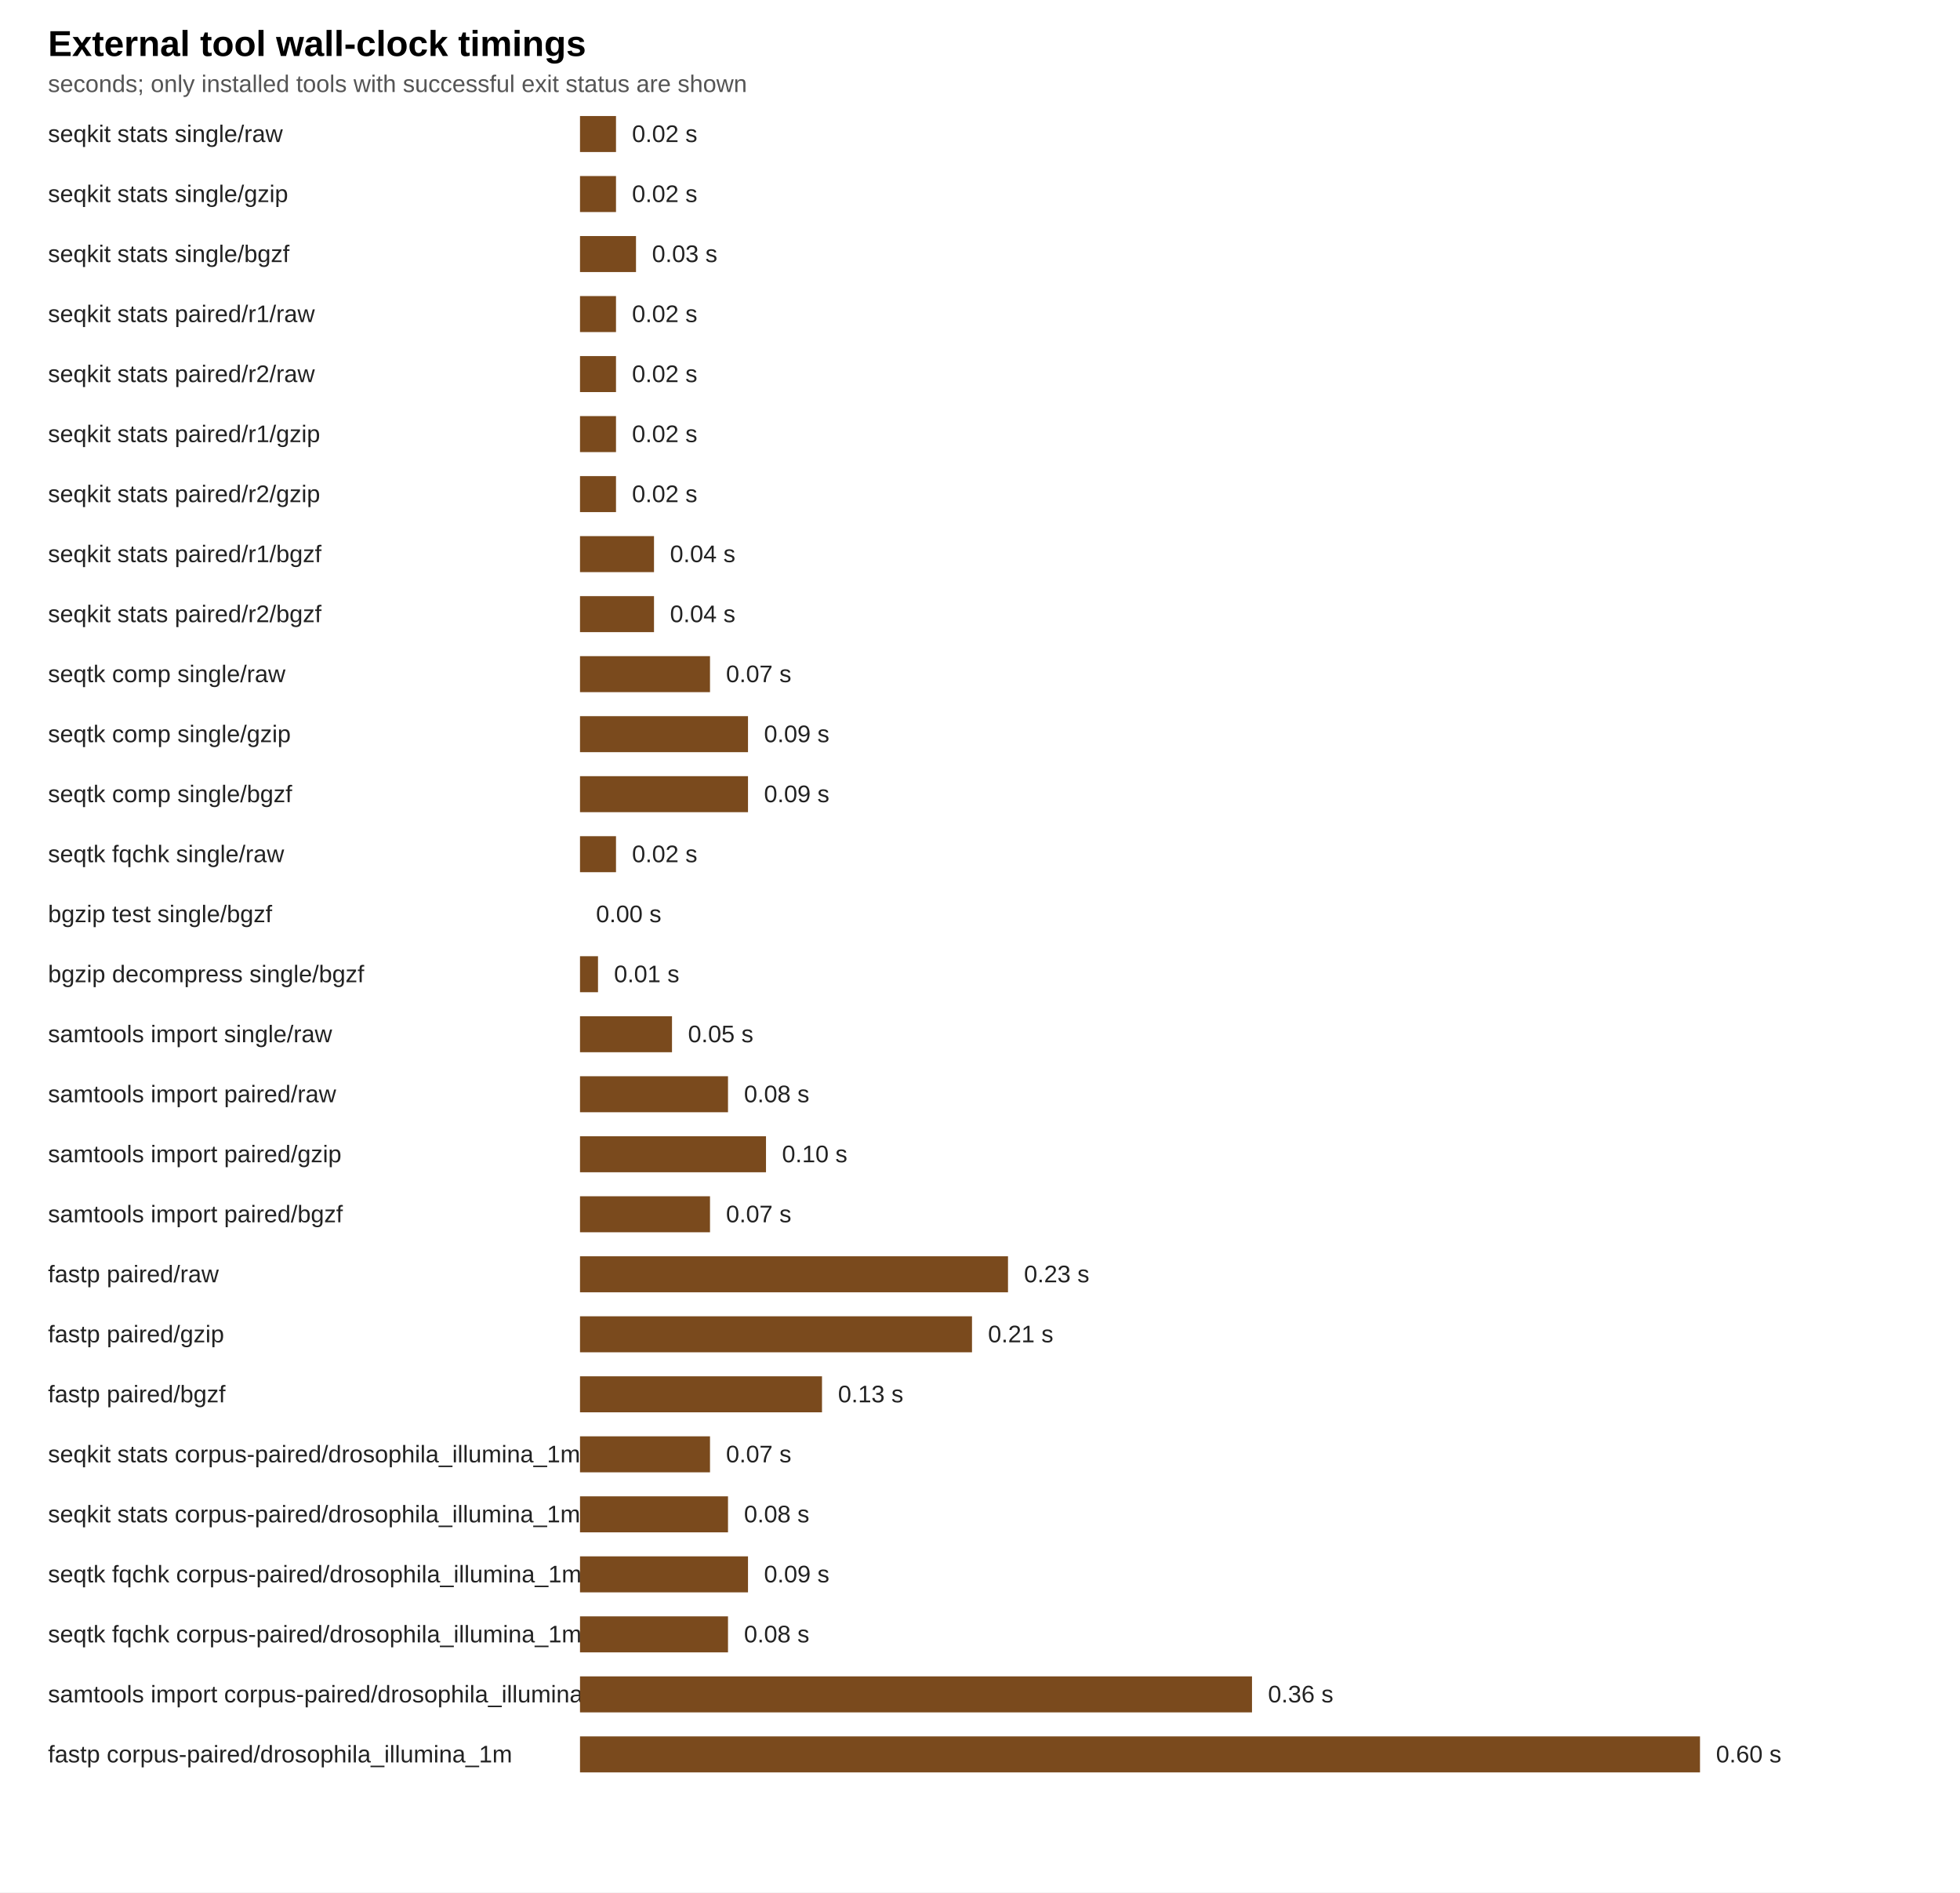
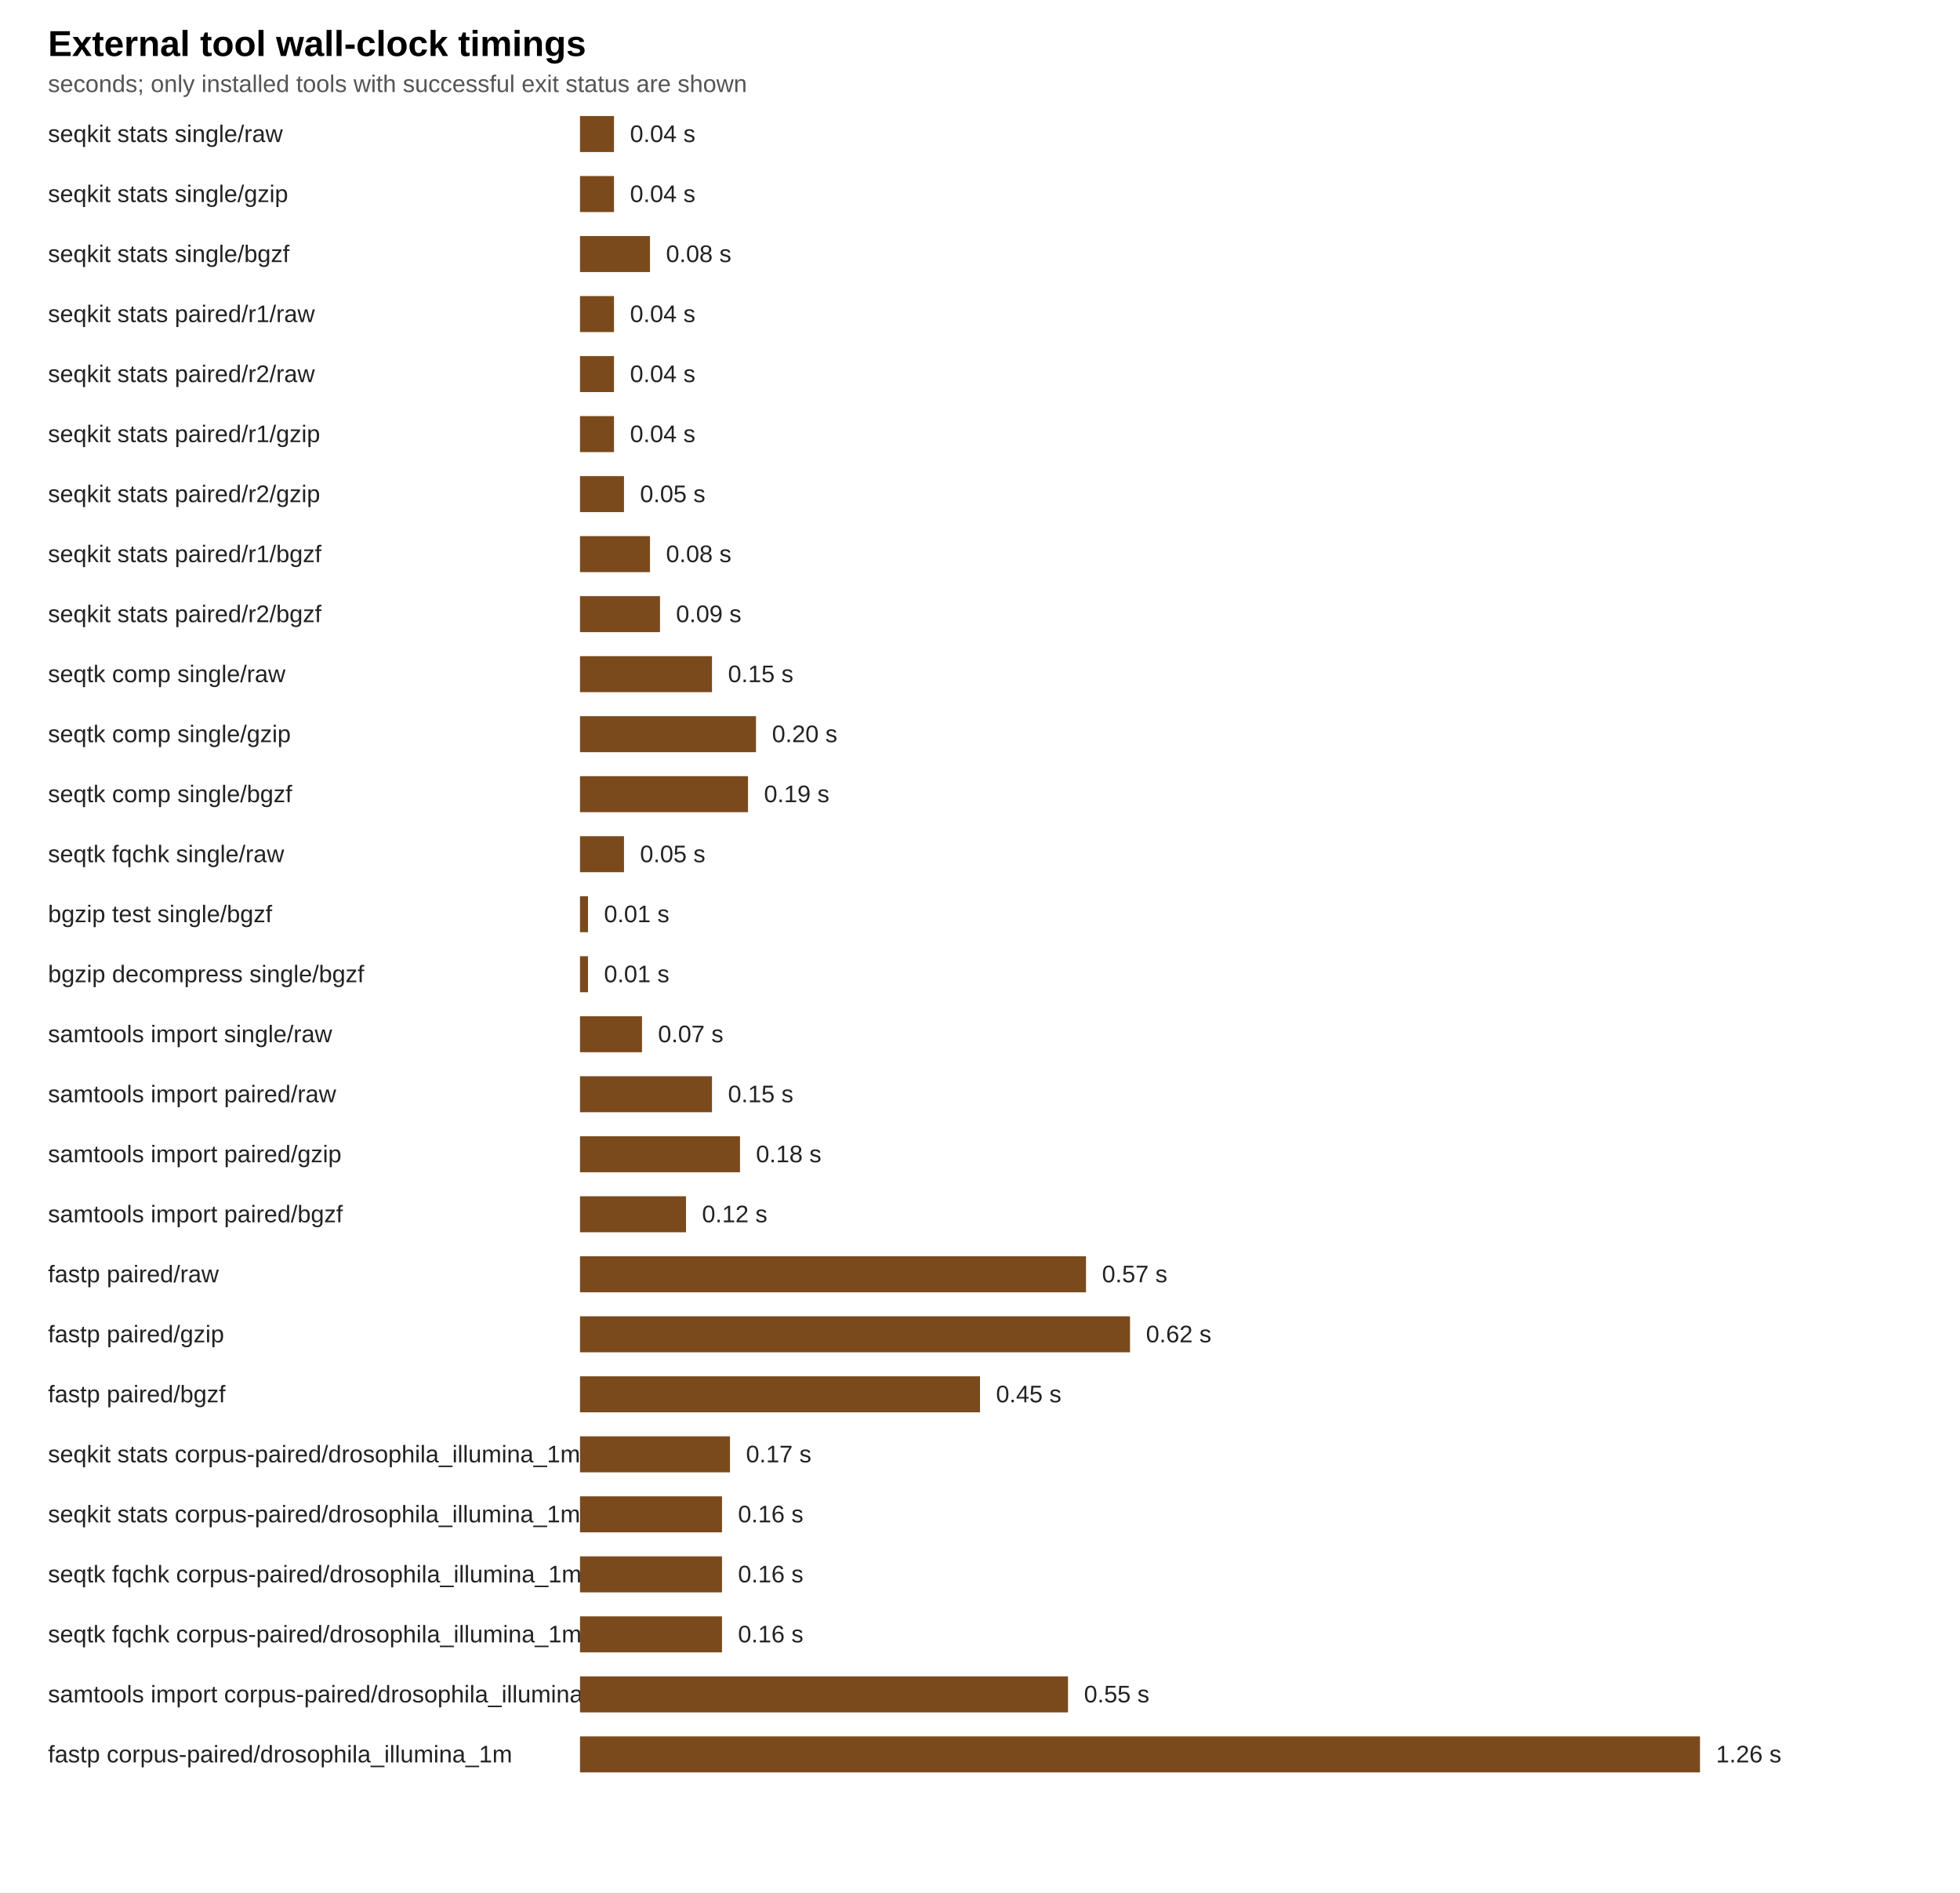
<svg xmlns="http://www.w3.org/2000/svg" width="980" height="946" viewBox="0 0 980 946">
  <rect width="100%" height="100%" fill="white" />
  <text x="24" y="28" font-family="Arial, sans-serif" font-size="18" font-weight="700">External tool wall-clock timings</text>
  <text x="24" y="46" font-family="Arial, sans-serif" font-size="12" fill="#555">seconds; only installed tools with successful exit status are shown</text>
  <text x="24" y="71" font-family="Arial, sans-serif" font-size="12" fill="#222">seqkit stats single/raw</text>
-   <rect x="290" y="58" width="18" height="18" fill="#7a4a1d" />
-   <text x="316" y="71" font-family="Arial, sans-serif" font-size="12" fill="#222">0.02 s</text>
+   <rect x="290" y="58" width="17" height="18" fill="#7a4a1d" />
+   <text x="315" y="71" font-family="Arial, sans-serif" font-size="12" fill="#222">0.04 s</text>
  <text x="24" y="101" font-family="Arial, sans-serif" font-size="12" fill="#222">seqkit stats single/gzip</text>
-   <rect x="290" y="88" width="18" height="18" fill="#7a4a1d" />
-   <text x="316" y="101" font-family="Arial, sans-serif" font-size="12" fill="#222">0.02 s</text>
+   <rect x="290" y="88" width="17" height="18" fill="#7a4a1d" />
+   <text x="315" y="101" font-family="Arial, sans-serif" font-size="12" fill="#222">0.04 s</text>
  <text x="24" y="131" font-family="Arial, sans-serif" font-size="12" fill="#222">seqkit stats single/bgzf</text>
-   <rect x="290" y="118" width="28" height="18" fill="#7a4a1d" />
-   <text x="326" y="131" font-family="Arial, sans-serif" font-size="12" fill="#222">0.03 s</text>
+   <rect x="290" y="118" width="35" height="18" fill="#7a4a1d" />
+   <text x="333" y="131" font-family="Arial, sans-serif" font-size="12" fill="#222">0.08 s</text>
  <text x="24" y="161" font-family="Arial, sans-serif" font-size="12" fill="#222">seqkit stats paired/r1/raw</text>
-   <rect x="290" y="148" width="18" height="18" fill="#7a4a1d" />
-   <text x="316" y="161" font-family="Arial, sans-serif" font-size="12" fill="#222">0.02 s</text>
+   <rect x="290" y="148" width="17" height="18" fill="#7a4a1d" />
+   <text x="315" y="161" font-family="Arial, sans-serif" font-size="12" fill="#222">0.04 s</text>
  <text x="24" y="191" font-family="Arial, sans-serif" font-size="12" fill="#222">seqkit stats paired/r2/raw</text>
-   <rect x="290" y="178" width="18" height="18" fill="#7a4a1d" />
-   <text x="316" y="191" font-family="Arial, sans-serif" font-size="12" fill="#222">0.02 s</text>
+   <rect x="290" y="178" width="17" height="18" fill="#7a4a1d" />
+   <text x="315" y="191" font-family="Arial, sans-serif" font-size="12" fill="#222">0.04 s</text>
  <text x="24" y="221" font-family="Arial, sans-serif" font-size="12" fill="#222">seqkit stats paired/r1/gzip</text>
-   <rect x="290" y="208" width="18" height="18" fill="#7a4a1d" />
-   <text x="316" y="221" font-family="Arial, sans-serif" font-size="12" fill="#222">0.02 s</text>
+   <rect x="290" y="208" width="17" height="18" fill="#7a4a1d" />
+   <text x="315" y="221" font-family="Arial, sans-serif" font-size="12" fill="#222">0.04 s</text>
  <text x="24" y="251" font-family="Arial, sans-serif" font-size="12" fill="#222">seqkit stats paired/r2/gzip</text>
-   <rect x="290" y="238" width="18" height="18" fill="#7a4a1d" />
-   <text x="316" y="251" font-family="Arial, sans-serif" font-size="12" fill="#222">0.02 s</text>
+   <rect x="290" y="238" width="22" height="18" fill="#7a4a1d" />
+   <text x="320" y="251" font-family="Arial, sans-serif" font-size="12" fill="#222">0.05 s</text>
  <text x="24" y="281" font-family="Arial, sans-serif" font-size="12" fill="#222">seqkit stats paired/r1/bgzf</text>
-   <rect x="290" y="268" width="37" height="18" fill="#7a4a1d" />
-   <text x="335" y="281" font-family="Arial, sans-serif" font-size="12" fill="#222">0.04 s</text>
+   <rect x="290" y="268" width="35" height="18" fill="#7a4a1d" />
+   <text x="333" y="281" font-family="Arial, sans-serif" font-size="12" fill="#222">0.08 s</text>
  <text x="24" y="311" font-family="Arial, sans-serif" font-size="12" fill="#222">seqkit stats paired/r2/bgzf</text>
-   <rect x="290" y="298" width="37" height="18" fill="#7a4a1d" />
-   <text x="335" y="311" font-family="Arial, sans-serif" font-size="12" fill="#222">0.04 s</text>
+   <rect x="290" y="298" width="40" height="18" fill="#7a4a1d" />
+   <text x="338" y="311" font-family="Arial, sans-serif" font-size="12" fill="#222">0.09 s</text>
  <text x="24" y="341" font-family="Arial, sans-serif" font-size="12" fill="#222">seqtk comp single/raw</text>
-   <rect x="290" y="328" width="65" height="18" fill="#7a4a1d" />
-   <text x="363" y="341" font-family="Arial, sans-serif" font-size="12" fill="#222">0.07 s</text>
+   <rect x="290" y="328" width="66" height="18" fill="#7a4a1d" />
+   <text x="364" y="341" font-family="Arial, sans-serif" font-size="12" fill="#222">0.15 s</text>
  <text x="24" y="371" font-family="Arial, sans-serif" font-size="12" fill="#222">seqtk comp single/gzip</text>
-   <rect x="290" y="358" width="84" height="18" fill="#7a4a1d" />
-   <text x="382" y="371" font-family="Arial, sans-serif" font-size="12" fill="#222">0.09 s</text>
+   <rect x="290" y="358" width="88" height="18" fill="#7a4a1d" />
+   <text x="386" y="371" font-family="Arial, sans-serif" font-size="12" fill="#222">0.20 s</text>
  <text x="24" y="401" font-family="Arial, sans-serif" font-size="12" fill="#222">seqtk comp single/bgzf</text>
  <rect x="290" y="388" width="84" height="18" fill="#7a4a1d" />
-   <text x="382" y="401" font-family="Arial, sans-serif" font-size="12" fill="#222">0.09 s</text>
+   <text x="382" y="401" font-family="Arial, sans-serif" font-size="12" fill="#222">0.19 s</text>
  <text x="24" y="431" font-family="Arial, sans-serif" font-size="12" fill="#222">seqtk fqchk single/raw</text>
-   <rect x="290" y="418" width="18" height="18" fill="#7a4a1d" />
-   <text x="316" y="431" font-family="Arial, sans-serif" font-size="12" fill="#222">0.02 s</text>
+   <rect x="290" y="418" width="22" height="18" fill="#7a4a1d" />
+   <text x="320" y="431" font-family="Arial, sans-serif" font-size="12" fill="#222">0.05 s</text>
  <text x="24" y="461" font-family="Arial, sans-serif" font-size="12" fill="#222">bgzip test single/bgzf</text>
-   <rect x="290" y="448" width="0" height="18" fill="#7a4a1d" />
-   <text x="298" y="461" font-family="Arial, sans-serif" font-size="12" fill="#222">0.00 s</text>
+   <rect x="290" y="448" width="4" height="18" fill="#7a4a1d" />
+   <text x="302" y="461" font-family="Arial, sans-serif" font-size="12" fill="#222">0.01 s</text>
  <text x="24" y="491" font-family="Arial, sans-serif" font-size="12" fill="#222">bgzip decompress single/bgzf</text>
-   <rect x="290" y="478" width="9" height="18" fill="#7a4a1d" />
-   <text x="307" y="491" font-family="Arial, sans-serif" font-size="12" fill="#222">0.01 s</text>
+   <rect x="290" y="478" width="4" height="18" fill="#7a4a1d" />
+   <text x="302" y="491" font-family="Arial, sans-serif" font-size="12" fill="#222">0.01 s</text>
  <text x="24" y="521" font-family="Arial, sans-serif" font-size="12" fill="#222">samtools import single/raw</text>
-   <rect x="290" y="508" width="46" height="18" fill="#7a4a1d" />
-   <text x="344" y="521" font-family="Arial, sans-serif" font-size="12" fill="#222">0.05 s</text>
+   <rect x="290" y="508" width="31" height="18" fill="#7a4a1d" />
+   <text x="329" y="521" font-family="Arial, sans-serif" font-size="12" fill="#222">0.07 s</text>
  <text x="24" y="551" font-family="Arial, sans-serif" font-size="12" fill="#222">samtools import paired/raw</text>
-   <rect x="290" y="538" width="74" height="18" fill="#7a4a1d" />
-   <text x="372" y="551" font-family="Arial, sans-serif" font-size="12" fill="#222">0.08 s</text>
+   <rect x="290" y="538" width="66" height="18" fill="#7a4a1d" />
+   <text x="364" y="551" font-family="Arial, sans-serif" font-size="12" fill="#222">0.15 s</text>
  <text x="24" y="581" font-family="Arial, sans-serif" font-size="12" fill="#222">samtools import paired/gzip</text>
-   <rect x="290" y="568" width="93" height="18" fill="#7a4a1d" />
-   <text x="391" y="581" font-family="Arial, sans-serif" font-size="12" fill="#222">0.10 s</text>
+   <rect x="290" y="568" width="80" height="18" fill="#7a4a1d" />
+   <text x="378" y="581" font-family="Arial, sans-serif" font-size="12" fill="#222">0.18 s</text>
  <text x="24" y="611" font-family="Arial, sans-serif" font-size="12" fill="#222">samtools import paired/bgzf</text>
-   <rect x="290" y="598" width="65" height="18" fill="#7a4a1d" />
-   <text x="363" y="611" font-family="Arial, sans-serif" font-size="12" fill="#222">0.07 s</text>
+   <rect x="290" y="598" width="53" height="18" fill="#7a4a1d" />
+   <text x="351" y="611" font-family="Arial, sans-serif" font-size="12" fill="#222">0.12 s</text>
  <text x="24" y="641" font-family="Arial, sans-serif" font-size="12" fill="#222">fastp paired/raw</text>
-   <rect x="290" y="628" width="214" height="18" fill="#7a4a1d" />
-   <text x="512" y="641" font-family="Arial, sans-serif" font-size="12" fill="#222">0.23 s</text>
+   <rect x="290" y="628" width="253" height="18" fill="#7a4a1d" />
+   <text x="551" y="641" font-family="Arial, sans-serif" font-size="12" fill="#222">0.57 s</text>
  <text x="24" y="671" font-family="Arial, sans-serif" font-size="12" fill="#222">fastp paired/gzip</text>
-   <rect x="290" y="658" width="196" height="18" fill="#7a4a1d" />
-   <text x="494" y="671" font-family="Arial, sans-serif" font-size="12" fill="#222">0.21 s</text>
+   <rect x="290" y="658" width="275" height="18" fill="#7a4a1d" />
+   <text x="573" y="671" font-family="Arial, sans-serif" font-size="12" fill="#222">0.62 s</text>
  <text x="24" y="701" font-family="Arial, sans-serif" font-size="12" fill="#222">fastp paired/bgzf</text>
-   <rect x="290" y="688" width="121" height="18" fill="#7a4a1d" />
-   <text x="419" y="701" font-family="Arial, sans-serif" font-size="12" fill="#222">0.13 s</text>
+   <rect x="290" y="688" width="200" height="18" fill="#7a4a1d" />
+   <text x="498" y="701" font-family="Arial, sans-serif" font-size="12" fill="#222">0.45 s</text>
  <text x="24" y="731" font-family="Arial, sans-serif" font-size="12" fill="#222">seqkit stats corpus-paired/drosophila_illumina_1m/r1</text>
-   <rect x="290" y="718" width="65" height="18" fill="#7a4a1d" />
-   <text x="363" y="731" font-family="Arial, sans-serif" font-size="12" fill="#222">0.07 s</text>
+   <rect x="290" y="718" width="75" height="18" fill="#7a4a1d" />
+   <text x="373" y="731" font-family="Arial, sans-serif" font-size="12" fill="#222">0.17 s</text>
  <text x="24" y="761" font-family="Arial, sans-serif" font-size="12" fill="#222">seqkit stats corpus-paired/drosophila_illumina_1m/r2</text>
-   <rect x="290" y="748" width="74" height="18" fill="#7a4a1d" />
-   <text x="372" y="761" font-family="Arial, sans-serif" font-size="12" fill="#222">0.08 s</text>
+   <rect x="290" y="748" width="71" height="18" fill="#7a4a1d" />
+   <text x="369" y="761" font-family="Arial, sans-serif" font-size="12" fill="#222">0.16 s</text>
  <text x="24" y="791" font-family="Arial, sans-serif" font-size="12" fill="#222">seqtk fqchk corpus-paired/drosophila_illumina_1m/r1</text>
-   <rect x="290" y="778" width="84" height="18" fill="#7a4a1d" />
-   <text x="382" y="791" font-family="Arial, sans-serif" font-size="12" fill="#222">0.09 s</text>
+   <rect x="290" y="778" width="71" height="18" fill="#7a4a1d" />
+   <text x="369" y="791" font-family="Arial, sans-serif" font-size="12" fill="#222">0.16 s</text>
  <text x="24" y="821" font-family="Arial, sans-serif" font-size="12" fill="#222">seqtk fqchk corpus-paired/drosophila_illumina_1m/r2</text>
-   <rect x="290" y="808" width="74" height="18" fill="#7a4a1d" />
-   <text x="372" y="821" font-family="Arial, sans-serif" font-size="12" fill="#222">0.08 s</text>
+   <rect x="290" y="808" width="71" height="18" fill="#7a4a1d" />
+   <text x="369" y="821" font-family="Arial, sans-serif" font-size="12" fill="#222">0.16 s</text>
  <text x="24" y="851" font-family="Arial, sans-serif" font-size="12" fill="#222">samtools import corpus-paired/drosophila_illumina_1m</text>
-   <rect x="290" y="838" width="336" height="18" fill="#7a4a1d" />
-   <text x="634" y="851" font-family="Arial, sans-serif" font-size="12" fill="#222">0.36 s</text>
+   <rect x="290" y="838" width="244" height="18" fill="#7a4a1d" />
+   <text x="542" y="851" font-family="Arial, sans-serif" font-size="12" fill="#222">0.55 s</text>
  <text x="24" y="881" font-family="Arial, sans-serif" font-size="12" fill="#222">fastp corpus-paired/drosophila_illumina_1m</text>
  <rect x="290" y="868" width="560" height="18" fill="#7a4a1d" />
-   <text x="858" y="881" font-family="Arial, sans-serif" font-size="12" fill="#222">0.60 s</text>
+   <text x="858" y="881" font-family="Arial, sans-serif" font-size="12" fill="#222">1.26 s</text>
</svg>
